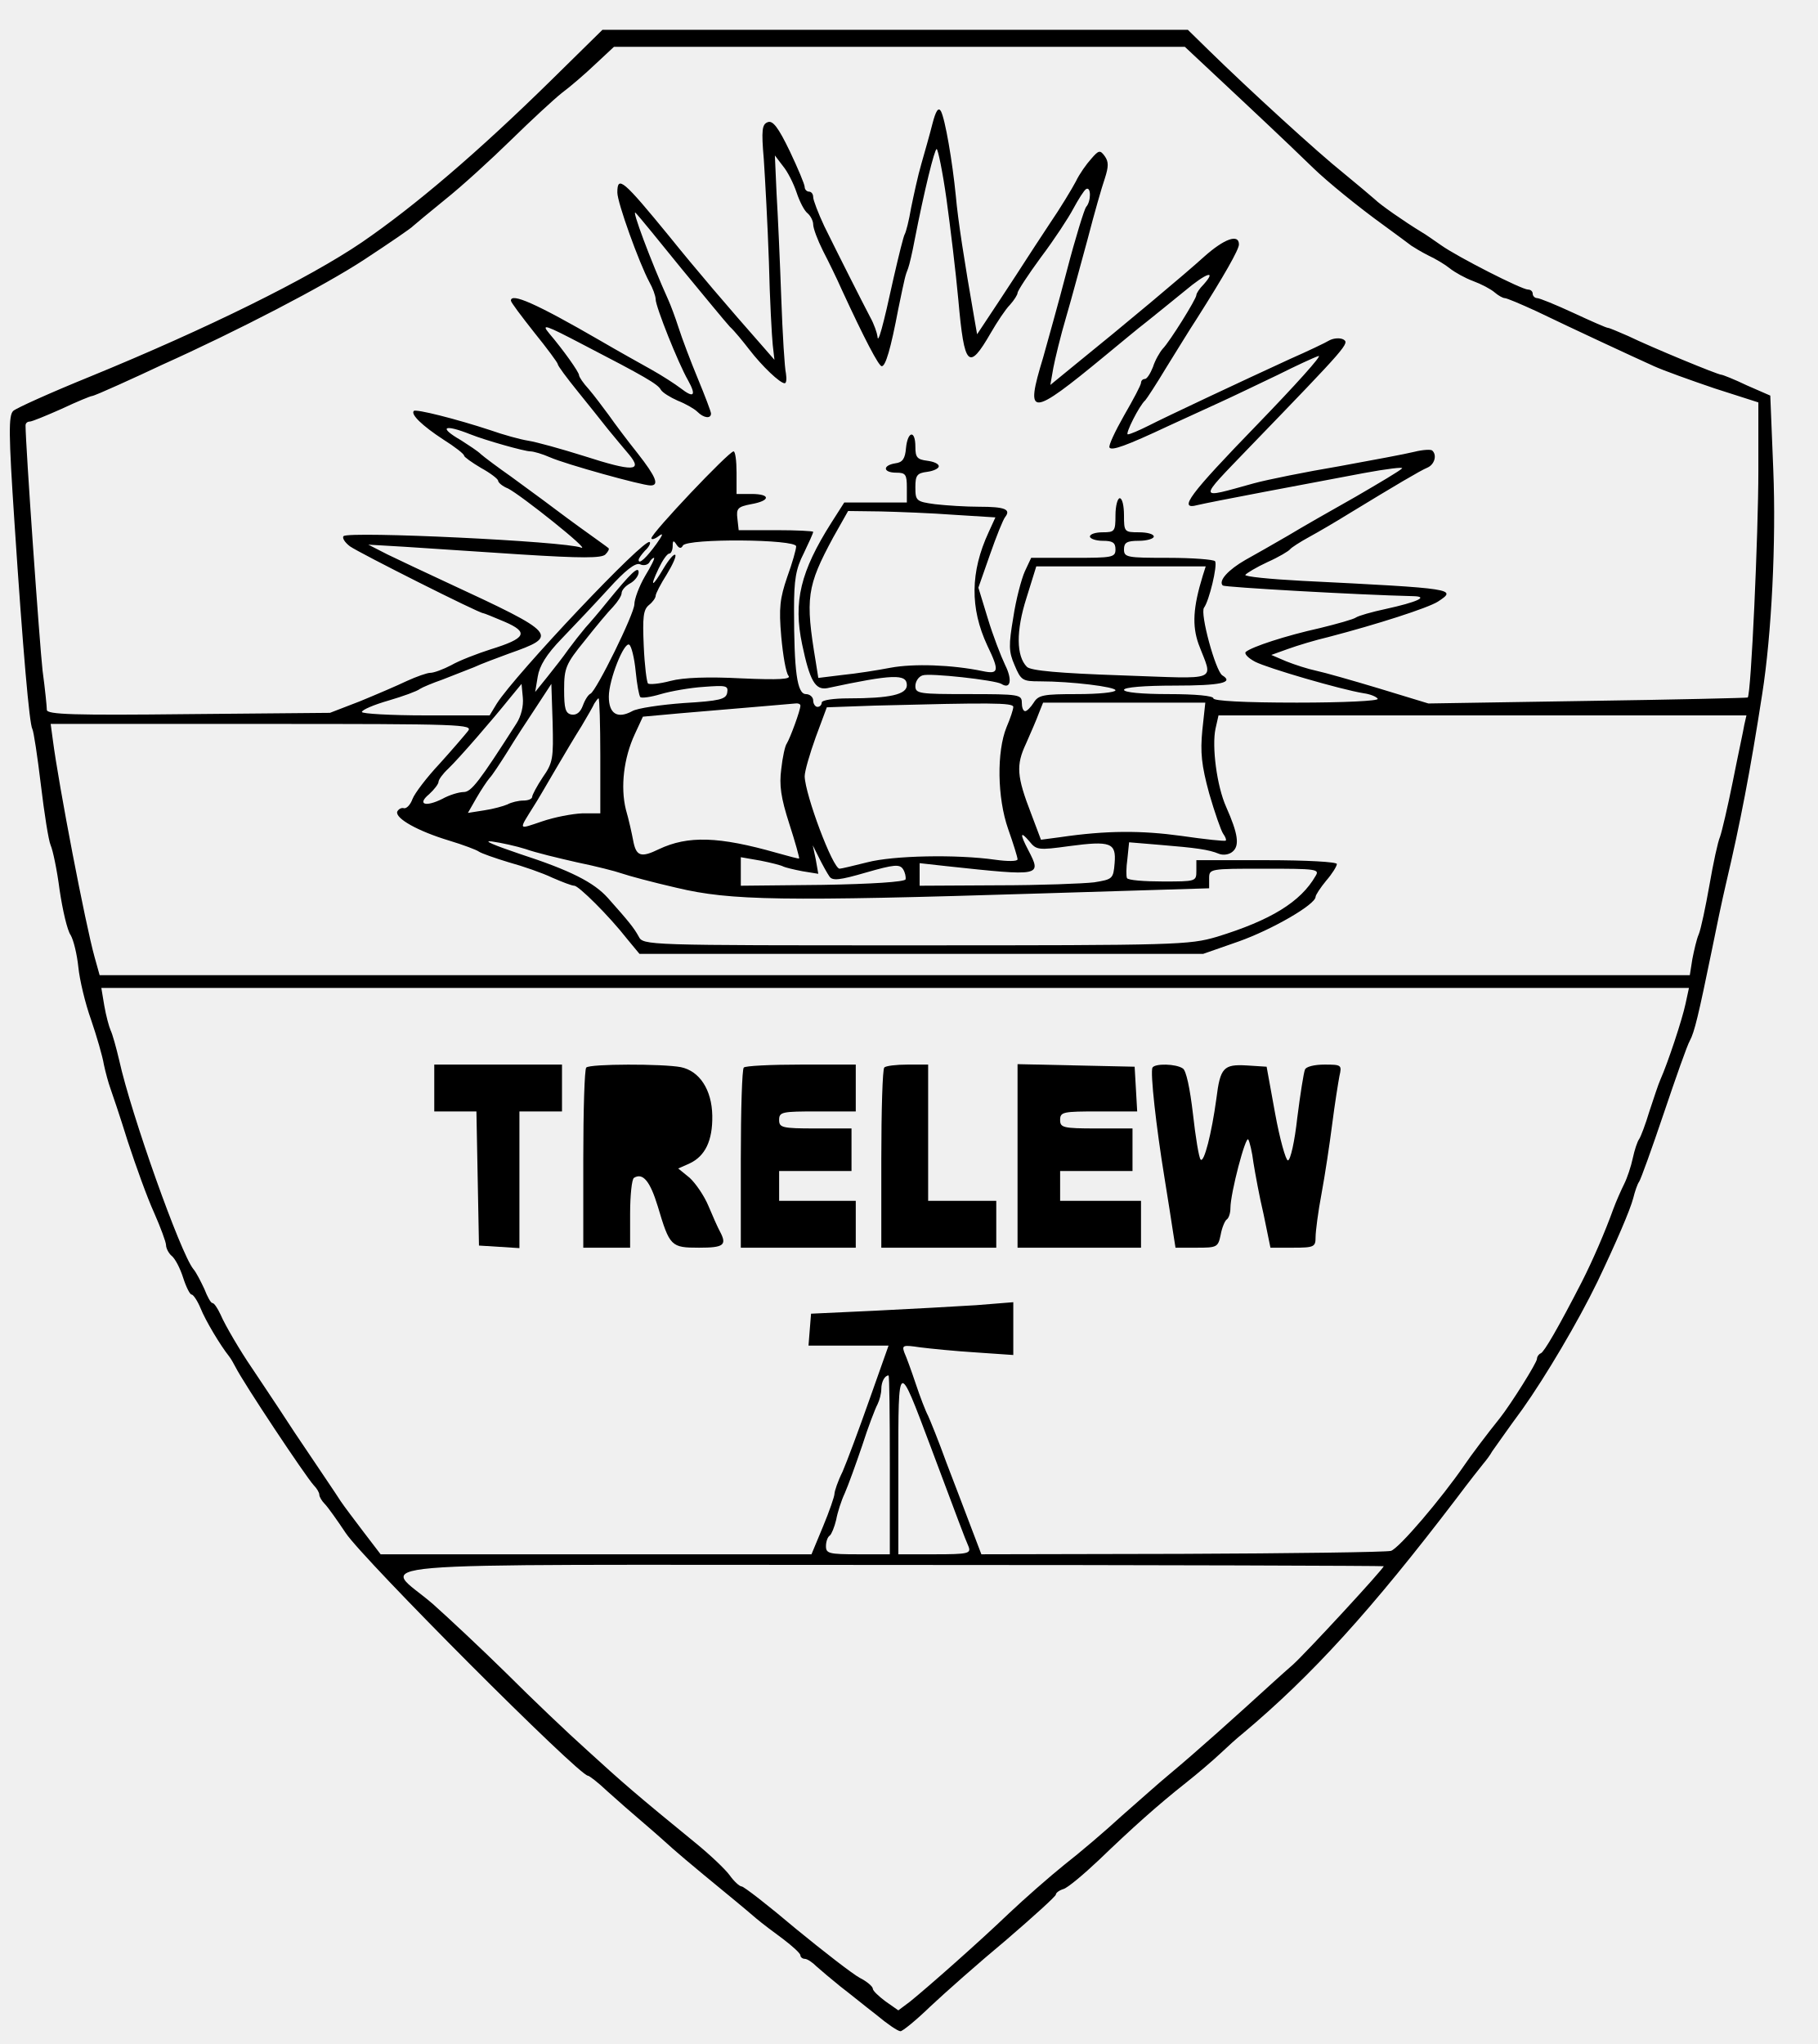
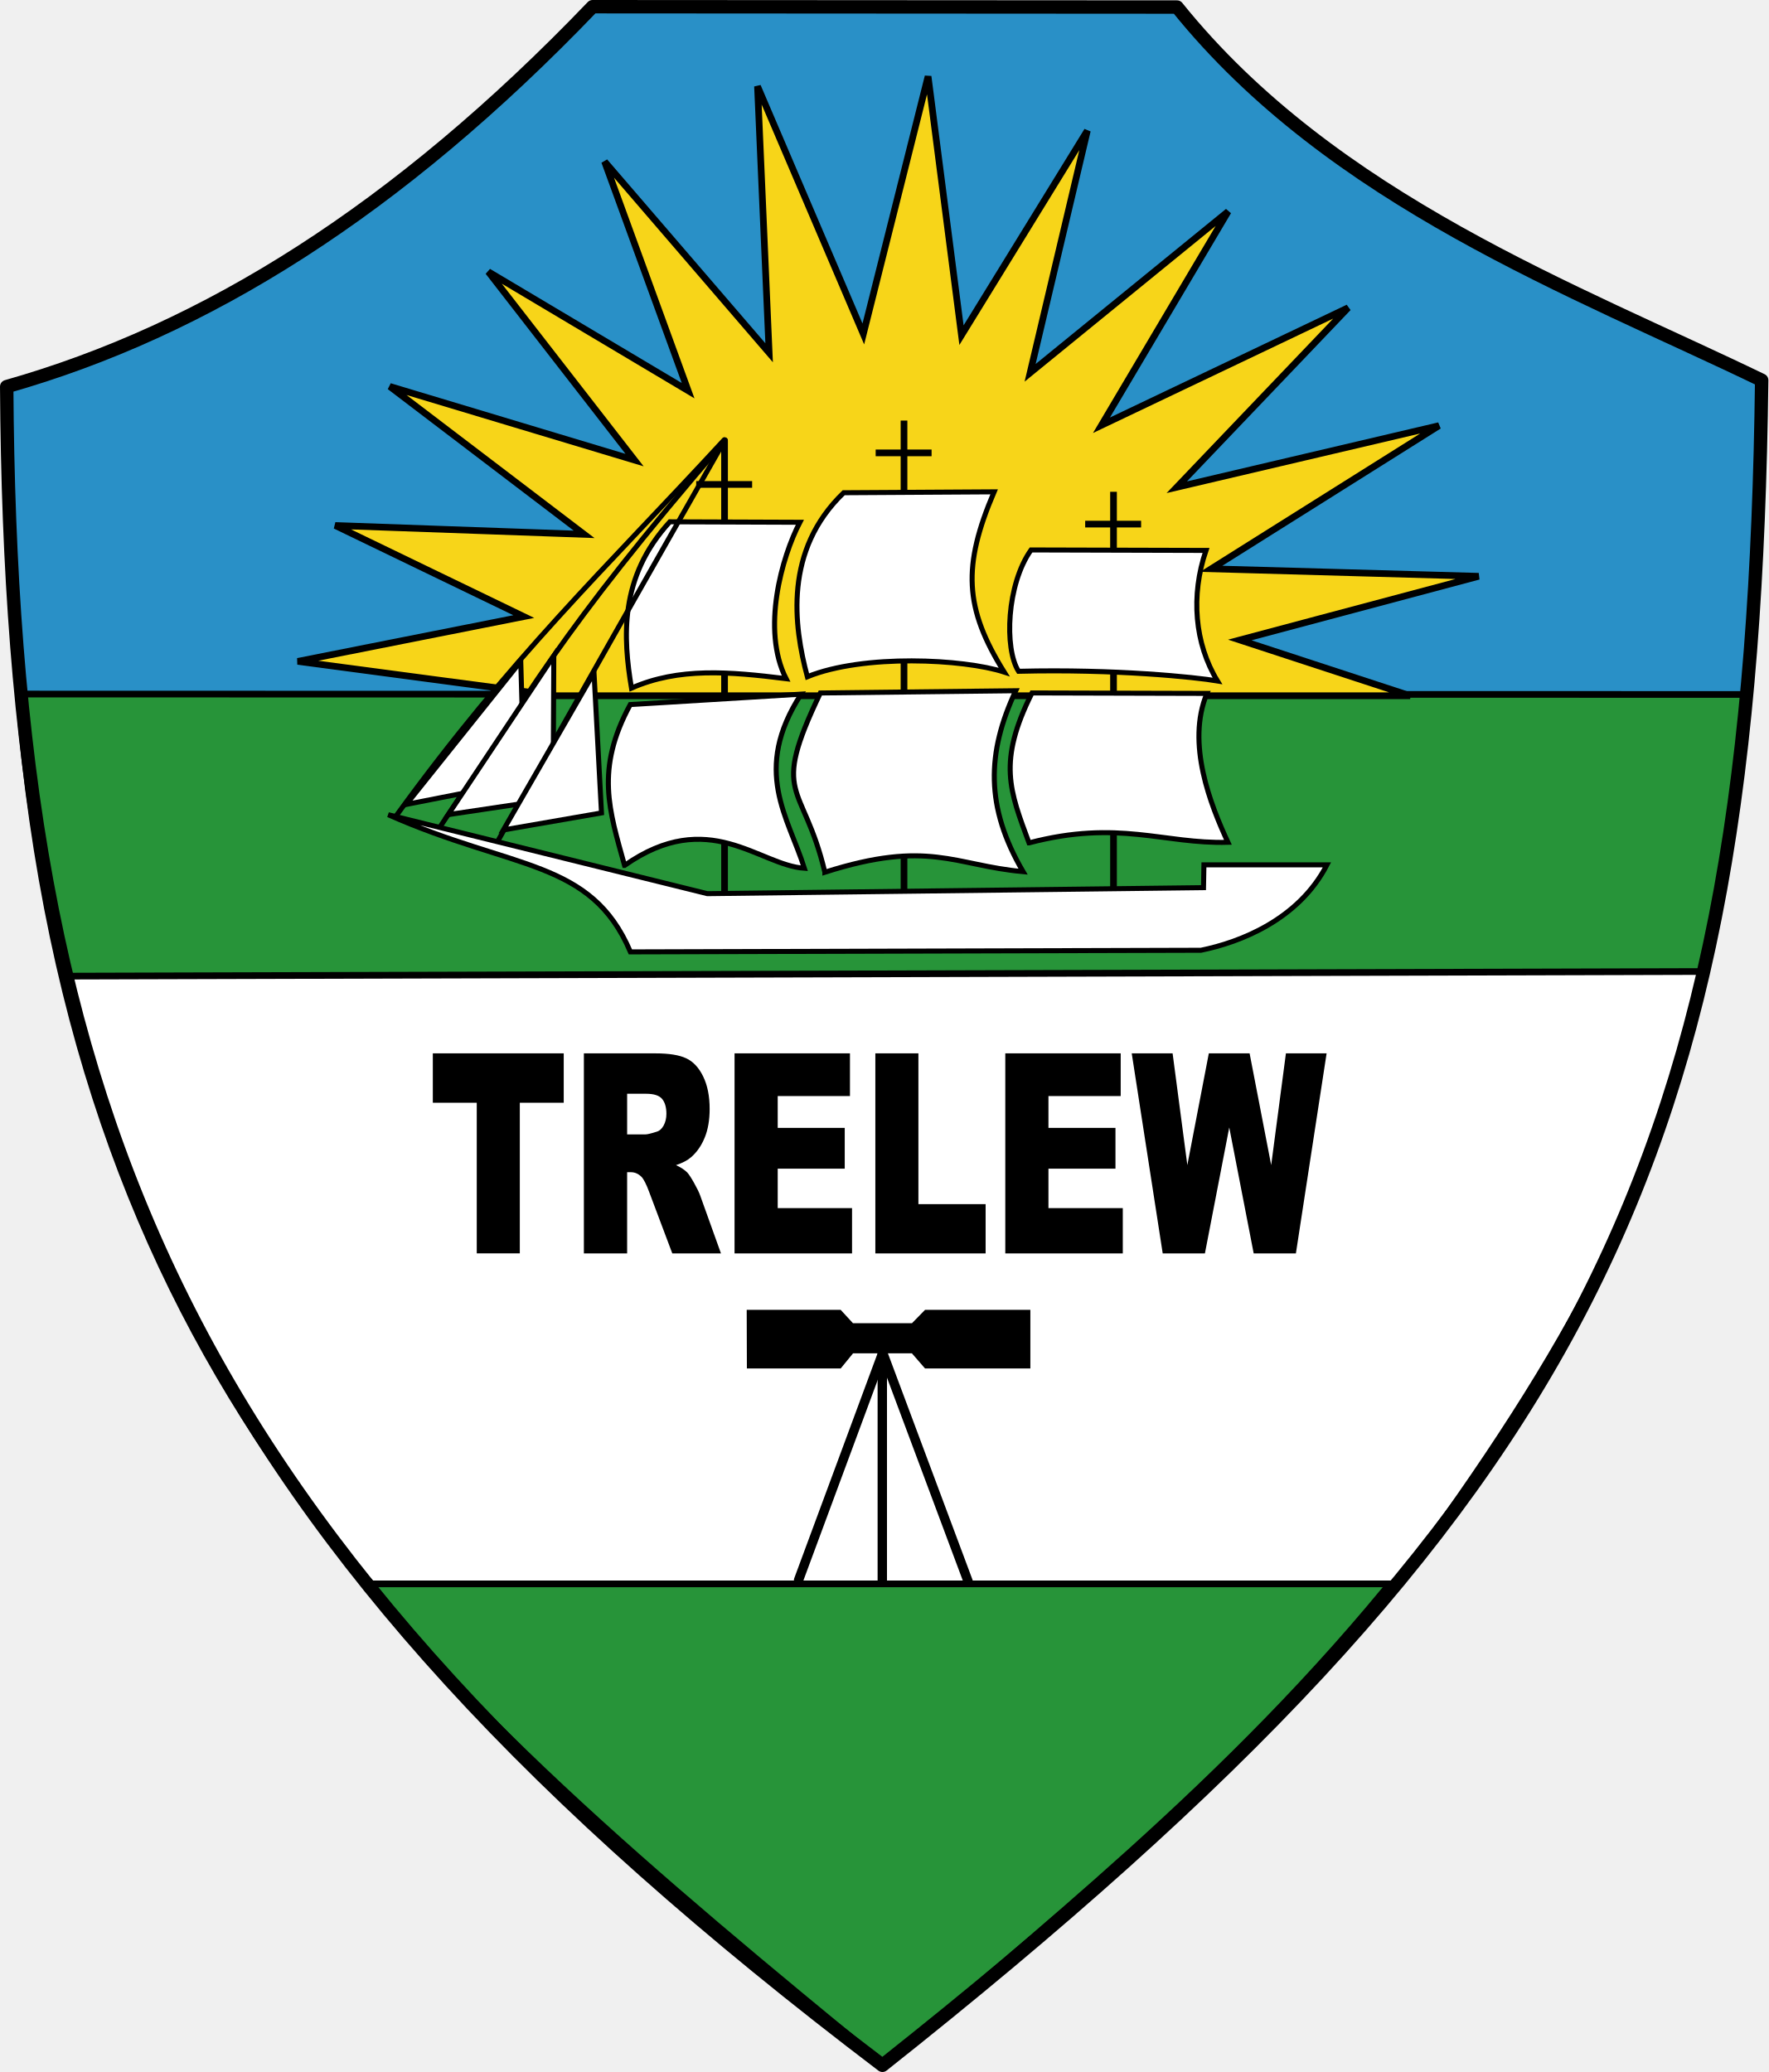
- <svg xmlns="http://www.w3.org/2000/svg" version="1.0" width="427pt" height="480pt" viewBox="0 0 427 480" preserveAspectRatio="xMidYMid meet">
-   <g transform="translate(0,480) scale(0.1,-0.1)" fill="#000000" stroke="none">
-     <path d="M1295 4612 c-173 -170 -321 -296 -445 -381 -125 -85 -364 -203 -640 -316 -91 -37 -171 -73 -179 -80 -11 -11 -11 -52 3 -262 20 -303 35 -473 42 -485 3 -5 12 -64 20 -131 8 -67 18 -131 23 -142 5 -11 15 -58 21 -105 7 -47 18 -95 26 -106 7 -12 15 -46 18 -75 3 -30 16 -85 30 -124 13 -38 27 -86 30 -105 4 -19 11 -44 15 -55 4 -11 23 -67 41 -125 19 -58 46 -133 62 -168 15 -34 28 -69 28 -76 0 -7 6 -19 13 -25 8 -6 20 -29 27 -51 7 -22 16 -40 20 -40 4 0 14 -15 21 -32 12 -30 47 -88 67 -113 4 -5 11 -17 15 -25 19 -38 164 -256 184 -278 7 -7 13 -17 13 -22 0 -5 6 -15 13 -22 7 -7 29 -38 49 -68 42 -63 548 -570 569 -570 3 0 24 -16 45 -36 22 -20 61 -54 88 -77 27 -23 57 -50 67 -59 10 -9 42 -36 71 -60 68 -56 95 -78 124 -103 13 -11 42 -33 64 -49 22 -17 40 -33 40 -38 0 -4 5 -8 10 -8 6 0 18 -8 28 -18 10 -9 35 -30 56 -47 21 -16 59 -47 85 -67 25 -21 50 -38 56 -38 5 0 37 26 70 58 33 31 113 102 178 156 64 55 117 103 117 107 0 4 8 10 18 13 10 3 47 34 83 68 78 75 137 128 204 181 28 22 64 53 80 68 17 16 41 38 55 49 162 136 301 289 500 550 30 40 60 78 65 84 6 7 15 19 20 28 6 8 37 53 71 99 54 76 131 206 176 299 44 92 77 169 84 196 4 16 10 34 14 39 4 6 30 78 58 161 28 83 55 160 61 170 11 20 21 63 51 209 10 50 25 122 34 160 33 140 57 264 85 445 22 139 33 358 26 528 l-7 173 -55 24 c-29 14 -57 25 -60 25 -8 0 -161 63 -219 91 -23 10 -44 19 -47 19 -4 0 -40 16 -81 35 -41 19 -80 35 -86 35 -5 0 -10 5 -10 10 0 6 -5 10 -11 10 -15 0 -166 77 -204 104 -16 11 -37 26 -46 31 -41 25 -97 64 -110 77 -8 7 -41 35 -74 62 -59 47 -221 195 -317 289 l-48 47 -688 0 -687 0 -120 -118z m1629 -54 c78 -73 150 -142 161 -153 32 -31 104 -90 165 -134 30 -22 60 -44 65 -48 6 -4 24 -15 40 -23 17 -8 39 -21 50 -30 11 -9 36 -23 55 -30 19 -7 42 -19 51 -27 8 -7 19 -13 23 -13 5 0 38 -14 75 -31 85 -41 225 -106 276 -129 22 -10 86 -33 142 -52 l103 -33 0 -161 c0 -145 -17 -525 -25 -532 -1 -1 -171 -5 -376 -8 l-374 -6 -115 35 c-63 19 -130 38 -149 42 -19 4 -50 14 -70 22 l-35 15 39 14 c22 8 65 21 95 28 115 30 233 68 257 83 46 30 43 31 -319 49 -76 4 -135 10 -133 14 3 4 26 18 52 30 27 12 50 26 53 30 3 4 23 17 45 29 22 12 63 36 92 54 110 67 169 102 186 109 16 7 23 29 11 40 -3 3 -22 2 -42 -3 -20 -5 -100 -20 -177 -34 -77 -13 -167 -31 -200 -40 -134 -37 -133 -43 -11 84 234 242 236 245 221 254 -8 4 -22 3 -32 -2 -10 -6 -52 -26 -93 -44 -111 -51 -290 -135 -333 -157 -22 -11 -43 -20 -48 -20 -7 0 27 68 41 80 3 3 26 38 50 78 25 40 56 91 70 112 66 104 100 164 100 176 0 26 -35 13 -82 -29 -44 -40 -186 -159 -306 -256 l-55 -45 7 40 c4 21 17 75 30 119 13 44 35 127 51 185 15 58 33 121 40 141 9 28 9 39 0 52 -11 15 -14 15 -32 -6 -11 -12 -28 -36 -36 -53 -9 -17 -36 -62 -62 -100 -25 -38 -50 -76 -55 -84 -5 -8 -33 -51 -62 -95 l-53 -80 -7 40 c-23 132 -38 228 -43 285 -8 81 -25 180 -35 199 -6 10 -12 1 -20 -30 -6 -24 -18 -66 -26 -94 -8 -27 -18 -74 -24 -103 -5 -30 -12 -57 -15 -62 -3 -5 -14 -50 -26 -102 -25 -115 -37 -158 -38 -138 -1 8 -8 29 -17 45 -21 40 -75 147 -108 214 -14 30 -26 61 -26 68 0 7 -4 13 -10 13 -5 0 -10 5 -10 11 0 6 -16 44 -35 84 -27 56 -40 73 -52 68 -13 -5 -15 -18 -9 -87 3 -45 9 -153 12 -241 2 -88 7 -176 9 -195 l4 -35 -27 31 c-82 93 -158 182 -220 259 -108 132 -122 144 -122 103 0 -24 51 -165 75 -210 8 -14 15 -33 15 -41 0 -17 53 -150 76 -190 20 -36 14 -43 -17 -19 -13 10 -44 30 -69 44 -25 14 -79 44 -120 68 -152 88 -210 113 -210 94 0 -4 25 -37 55 -75 30 -37 55 -71 55 -74 0 -4 21 -32 46 -63 25 -31 58 -72 72 -90 15 -18 37 -45 50 -60 32 -39 9 -40 -106 -3 -54 17 -112 33 -131 36 -19 3 -59 14 -90 25 -79 26 -174 50 -179 45 -8 -8 20 -35 69 -67 27 -17 49 -34 49 -38 0 -3 18 -16 40 -29 22 -12 40 -26 40 -30 0 -4 10 -13 23 -18 30 -15 197 -148 172 -139 -38 15 -545 39 -558 27 -4 -4 3 -15 15 -24 21 -15 303 -157 313 -157 2 0 24 -9 50 -20 58 -25 51 -39 -33 -65 -31 -10 -73 -26 -92 -37 -19 -10 -41 -18 -49 -18 -8 0 -33 -9 -55 -19 -23 -11 -72 -32 -111 -48 l-70 -27 -332 -3 c-269 -3 -333 -1 -333 10 0 7 -4 48 -10 92 -7 62 -40 530 -40 576 0 5 4 9 10 9 5 0 39 14 75 30 36 17 68 30 71 30 3 0 31 12 62 26 31 14 77 35 102 47 178 80 382 186 475 247 61 40 112 75 115 79 3 3 37 31 75 62 39 31 108 94 155 140 47 46 101 96 120 111 19 14 55 45 78 67 l44 41 670 0 671 0 141 -132z m-701 -225 c9 -65 22 -172 28 -238 14 -157 24 -167 76 -77 15 26 35 56 45 66 10 11 18 24 18 28 0 5 25 43 55 84 31 41 65 93 76 114 12 22 25 43 30 46 12 7 12 -29 0 -42 -4 -5 -25 -72 -45 -149 -20 -77 -46 -169 -56 -205 -43 -141 -31 -141 146 5 33 27 77 64 98 80 21 17 61 49 89 72 50 42 76 51 44 15 -10 -10 -17 -21 -17 -25 0 -9 -63 -110 -79 -126 -7 -8 -18 -27 -23 -43 -6 -15 -14 -28 -19 -28 -5 0 -9 -4 -9 -9 0 -5 -18 -39 -40 -77 -21 -37 -37 -71 -34 -75 5 -8 39 4 139 51 33 15 87 40 120 55 33 15 95 45 137 65 42 21 85 41 95 44 10 3 -55 -69 -144 -161 -159 -164 -188 -202 -140 -189 12 3 83 17 157 31 74 14 179 34 233 44 54 10 95 15 90 11 -4 -5 -53 -34 -108 -66 -55 -31 -127 -72 -160 -92 -33 -19 -78 -45 -100 -57 -40 -23 -64 -49 -53 -60 4 -4 319 -22 448 -25 37 -1 8 -14 -65 -30 -33 -7 -64 -16 -70 -20 -5 -4 -44 -15 -85 -25 -81 -18 -160 -44 -174 -56 -4 -4 5 -14 22 -23 29 -15 200 -65 255 -74 15 -2 30 -8 33 -13 3 -5 -80 -9 -190 -9 -124 0 -196 4 -196 10 0 6 -42 10 -105 10 -63 0 -105 4 -105 10 0 6 47 10 120 10 107 0 139 7 111 24 -16 10 -53 146 -43 159 12 16 32 99 26 109 -3 4 -52 8 -110 8 -97 0 -104 1 -104 20 0 16 7 20 35 20 19 0 35 5 35 10 0 6 -16 10 -35 10 -34 0 -35 1 -35 40 0 22 -4 40 -10 40 -5 0 -10 -18 -10 -40 0 -38 -2 -40 -30 -40 -16 0 -30 -4 -30 -10 0 -5 14 -10 30 -10 23 0 30 -4 30 -20 0 -19 -7 -20 -99 -20 l-99 0 -15 -32 c-8 -18 -21 -67 -27 -108 -11 -65 -11 -80 3 -112 15 -36 19 -38 59 -38 75 0 178 -13 178 -21 0 -5 -40 -9 -90 -9 -79 0 -91 -2 -102 -20 -7 -11 -16 -20 -20 -20 -5 0 -8 9 -8 20 0 19 -7 20 -125 20 -116 0 -125 1 -125 19 0 10 7 22 17 25 16 6 170 -11 185 -20 22 -14 26 10 9 44 -10 21 -29 70 -41 110 l-22 72 27 77 c15 43 31 83 36 89 14 18 -1 24 -61 24 -32 0 -78 3 -104 6 -44 6 -46 8 -46 40 0 28 4 33 28 36 15 2 27 8 27 13 0 6 -12 11 -27 13 -24 3 -28 8 -28 33 0 40 -18 37 -22 -3 -2 -25 -8 -34 -25 -36 -31 -5 -29 -22 2 -22 22 0 25 -4 25 -35 l0 -35 -73 0 -74 0 -30 -47 c-73 -115 -90 -186 -69 -286 18 -86 31 -108 59 -103 154 33 187 34 187 7 0 -22 -40 -31 -137 -31 -35 0 -63 -4 -63 -10 0 -5 -4 -10 -10 -10 -5 0 -10 7 -10 15 0 8 -8 15 -17 15 -21 0 -28 54 -28 200 0 68 4 94 23 131 12 25 22 47 22 50 0 2 -39 4 -87 4 l-88 0 -3 27 c-3 24 1 28 32 34 46 8 47 24 1 24 l-35 0 0 50 c0 28 -3 50 -7 50 -11 0 -193 -192 -193 -204 0 -4 8 -2 17 5 12 9 10 3 -5 -18 -23 -32 -42 -50 -42 -38 0 4 7 13 15 22 9 8 14 18 11 20 -11 12 -315 -310 -359 -379 l-17 -28 -150 0 c-83 0 -150 4 -150 8 0 5 28 17 63 27 34 10 67 22 73 27 6 4 30 14 53 22 23 9 56 22 74 29 17 8 55 22 82 32 119 42 116 46 -145 167 -52 24 -115 54 -140 66 l-45 23 85 -5 c47 -3 169 -11 273 -18 143 -9 190 -9 199 0 6 6 10 13 7 15 -2 2 -33 24 -69 50 -36 26 -74 55 -85 63 -11 8 -45 33 -75 55 -30 21 -62 45 -70 52 -8 8 -30 22 -47 33 -54 31 -41 39 22 14 35 -14 127 -40 141 -40 7 0 28 -6 46 -14 36 -16 216 -66 236 -66 21 0 13 20 -30 75 -24 30 -54 70 -68 90 -14 19 -35 47 -47 61 -13 14 -23 29 -23 33 0 7 -36 58 -70 98 -20 24 -9 20 79 -26 145 -75 176 -93 183 -106 4 -7 22 -18 40 -26 18 -7 39 -19 46 -26 15 -15 32 -17 32 -4 0 4 -14 41 -31 82 -17 41 -37 94 -45 119 -8 25 -19 54 -24 65 -42 93 -88 217 -77 205 8 -8 56 -67 107 -130 52 -63 103 -125 114 -137 12 -11 32 -36 46 -54 30 -39 72 -79 83 -79 4 0 5 10 3 23 -3 12 -8 92 -11 177 -3 85 -8 196 -11 245 l-4 90 19 -25 c11 -13 25 -41 32 -62 7 -21 18 -43 26 -49 7 -6 13 -18 13 -26 0 -9 10 -36 23 -62 13 -25 33 -66 44 -91 53 -115 87 -180 94 -180 9 0 21 40 39 135 16 77 16 77 23 95 3 8 10 38 15 65 23 118 47 215 52 215 3 0 14 -53 23 -117z m19 -742 l96 -6 -16 -35 c-43 -93 -44 -178 -3 -266 29 -60 27 -68 -11 -60 -72 15 -162 18 -216 8 -31 -6 -82 -14 -113 -17 l-57 -7 -6 38 c-25 150 -21 177 41 292 l35 62 76 -1 c43 -1 121 -4 174 -8z m-638 -72 c11 17 266 15 266 -2 0 -7 -9 -39 -21 -72 -17 -50 -20 -72 -14 -140 4 -44 11 -85 17 -92 7 -8 -21 -10 -111 -6 -77 4 -136 2 -166 -6 -26 -7 -50 -9 -53 -6 -3 3 -8 42 -10 88 -3 68 -1 85 12 96 9 7 16 17 16 22 0 5 12 28 26 50 14 23 23 43 20 46 -3 3 -15 -11 -27 -31 -27 -46 -34 -47 -12 -1 9 19 20 35 25 35 4 0 8 8 8 18 0 13 2 14 9 3 6 -9 11 -10 15 -2z m-89 -72 c-14 -24 -25 -54 -25 -66 0 -22 -89 -203 -103 -210 -5 -2 -13 -14 -18 -28 -6 -16 -15 -23 -27 -21 -14 3 -17 14 -17 59 0 50 4 60 48 114 26 33 56 69 67 80 11 12 20 26 20 32 0 7 9 17 20 23 11 6 20 18 20 26 0 16 -18 -1 -75 -71 -16 -20 -39 -47 -50 -59 -11 -13 -29 -36 -40 -51 -11 -16 -33 -44 -49 -64 l-29 -36 6 36 c4 25 20 52 57 90 29 30 78 82 110 117 38 42 62 61 73 57 8 -4 18 -2 22 4 3 6 8 11 11 11 3 0 -7 -20 -21 -43z m1310 1 c-23 -75 -25 -117 -10 -160 34 -91 55 -82 -181 -74 -146 5 -213 11 -222 20 -25 25 -26 84 -1 162 l23 74 199 0 199 0 -7 -22z m-1332 -224 c3 -31 8 -58 11 -61 3 -3 25 0 48 7 24 7 69 15 101 17 53 4 58 3 55 -14 -3 -15 -17 -19 -102 -24 -54 -4 -109 -12 -121 -19 -35 -19 -55 -6 -55 34 0 40 36 130 48 122 5 -3 12 -31 15 -62z m-280 -123 c-87 -136 -106 -161 -124 -161 -11 0 -34 -7 -50 -16 -40 -20 -60 -13 -31 11 12 11 22 24 22 29 0 5 10 19 23 31 26 25 103 114 144 165 l28 34 3 -32 c2 -20 -4 -44 -15 -61z m62 -126 c-14 -21 -25 -42 -25 -46 0 -5 -9 -9 -21 -9 -11 0 -28 -4 -37 -9 -9 -4 -34 -11 -55 -14 l-38 -6 20 35 c11 19 25 40 31 47 6 6 25 35 42 62 17 28 47 74 67 104 l36 55 3 -91 c2 -83 1 -94 -23 -128z m135 50 l0 -135 -42 0 c-24 -1 -66 -9 -95 -19 -57 -19 -56 -23 -18 38 6 9 27 45 48 81 21 36 49 83 63 105 13 22 27 46 30 53 4 6 8 12 10 12 2 0 4 -61 4 -135z m470 118 c0 -11 -24 -76 -32 -89 -4 -5 -10 -32 -13 -60 -5 -38 -1 -67 19 -129 14 -43 24 -80 23 -81 -1 -1 -24 5 -52 13 -137 39 -209 41 -277 9 -43 -21 -54 -17 -61 21 -3 16 -10 48 -17 72 -13 53 -5 121 21 177 l19 41 88 8 c191 16 258 22 270 23 6 1 12 -1 12 -5z m500 -3 c0 -6 -7 -27 -16 -48 -23 -57 -22 -165 4 -239 12 -34 22 -66 22 -71 0 -5 -24 -5 -52 -1 -91 13 -240 10 -301 -6 -32 -8 -61 -15 -65 -15 -16 0 -81 174 -82 217 0 12 12 53 26 92 l26 70 112 4 c270 7 326 7 326 -3z m444 -55 c-5 -52 -2 -82 16 -148 13 -45 28 -88 33 -95 5 -7 8 -14 6 -16 -2 -2 -49 3 -104 11 -94 13 -176 13 -285 -3 l-45 -6 -23 61 c-34 88 -36 114 -12 165 11 25 25 57 30 71 l10 25 190 0 191 0 -7 -65z m1273 13 c-2 -13 -15 -72 -27 -133 -12 -60 -26 -119 -30 -130 -5 -11 -16 -62 -25 -114 -9 -51 -20 -103 -25 -115 -5 -11 -11 -38 -15 -58 l-6 -38 -1867 0 -1868 0 -12 43 c-21 75 -84 402 -98 510 l-5 37 497 0 c471 0 496 -1 483 -17 -8 -10 -38 -45 -67 -77 -30 -32 -58 -69 -63 -82 -5 -14 -14 -23 -20 -22 -6 2 -13 -2 -16 -8 -5 -16 49 -46 122 -68 33 -10 65 -22 70 -26 6 -4 37 -15 70 -25 33 -9 79 -25 102 -36 23 -10 46 -19 52 -19 10 0 81 -70 124 -125 l29 -35 662 0 662 0 83 29 c79 28 181 87 181 105 0 4 11 21 25 38 14 16 25 34 25 39 0 5 -71 9 -165 9 l-165 0 0 -25 c0 -25 -1 -25 -79 -25 -44 0 -82 3 -84 8 -2 4 -2 24 1 45 l4 39 72 -6 c85 -7 115 -11 139 -21 10 -4 24 -2 32 5 17 14 13 42 -15 105 -22 49 -34 142 -25 184 l7 31 620 0 620 0 -5 -22z m-1586 -285 c98 13 111 8 107 -40 -3 -37 -5 -38 -48 -45 -25 -3 -127 -7 -227 -7 l-183 -1 0 26 0 27 63 -7 c224 -24 224 -24 192 38 -20 38 -19 46 3 20 16 -20 21 -21 93 -11z m-1276 -7 c22 -8 76 -21 120 -31 44 -9 91 -21 105 -26 14 -5 73 -21 130 -34 126 -30 247 -32 858 -13 l392 12 0 23 c0 23 1 23 130 23 122 0 130 -1 120 -17 -35 -61 -105 -104 -232 -143 -65 -19 -93 -20 -707 -20 -639 0 -640 0 -651 21 -11 20 -23 35 -72 90 -33 37 -88 65 -208 104 -59 20 -88 32 -65 29 22 -3 58 -11 80 -18z m713 -64 c7 -11 24 -9 86 9 66 19 79 20 87 8 5 -8 7 -18 6 -24 -2 -6 -79 -11 -195 -13 l-192 -2 0 33 0 34 46 -8 c25 -5 49 -11 54 -14 4 -2 24 -7 45 -11 l37 -6 -6 34 -7 33 15 -30 c8 -16 19 -36 24 -43z m2011 -299 c-8 -38 -42 -140 -59 -178 -5 -11 -16 -45 -26 -75 -9 -30 -20 -59 -24 -65 -4 -5 -11 -26 -15 -45 -4 -19 -13 -46 -20 -60 -7 -14 -19 -41 -26 -60 -18 -50 -47 -118 -74 -171 -54 -105 -88 -164 -96 -167 -5 -2 -9 -8 -9 -13 0 -9 -61 -106 -87 -139 -29 -36 -69 -89 -83 -110 -55 -80 -154 -196 -173 -202 -12 -3 -234 -6 -492 -7 l-470 -1 -24 63 c-13 34 -39 103 -58 152 -18 50 -38 99 -43 110 -6 11 -19 45 -29 75 -10 30 -22 63 -27 74 -6 17 -3 18 37 12 24 -3 83 -9 132 -12 l87 -6 0 62 0 62 -87 -7 c-49 -3 -155 -9 -238 -13 l-150 -7 -3 -37 -3 -38 94 0 94 0 -45 -127 c-25 -71 -53 -146 -63 -169 -11 -22 -19 -46 -19 -52 0 -6 -12 -41 -27 -77 l-27 -65 -506 0 -506 0 -39 51 c-22 29 -47 62 -55 74 -8 13 -57 85 -108 161 -50 77 -97 146 -102 154 -24 35 -61 97 -72 123 -7 15 -15 27 -19 27 -4 0 -12 15 -19 33 -8 17 -19 39 -26 47 -30 37 -146 363 -174 490 -7 30 -16 62 -20 70 -4 9 -11 35 -15 58 l-7 42 1865 0 1864 0 -8 -37z m-1869 -1083 l0 -210 -75 0 c-68 0 -75 2 -75 19 0 11 4 22 9 25 4 3 11 20 15 37 3 17 12 45 20 62 8 18 26 68 41 112 14 44 31 88 36 97 5 10 9 26 9 36 0 17 8 32 17 32 2 0 3 -94 3 -210z m95 45 c65 -173 81 -217 90 -237 6 -16 -1 -18 -79 -18 l-86 0 0 212 c0 246 -1 245 75 43z m1065 -283 c0 -6 -183 -204 -213 -231 -10 -9 -31 -27 -46 -41 -91 -83 -180 -163 -246 -218 -22 -18 -71 -62 -110 -96 -38 -35 -99 -87 -135 -115 -36 -29 -94 -80 -130 -114 -72 -69 -190 -173 -232 -207 l-28 -21 -30 21 c-16 12 -30 25 -30 30 0 5 -14 17 -30 25 -17 9 -84 61 -150 115 -65 55 -123 100 -128 100 -5 0 -18 12 -28 26 -10 14 -46 48 -79 75 -141 115 -174 144 -254 217 -47 42 -133 124 -191 182 -59 58 -137 131 -173 163 -118 103 -243 92 1074 92 637 0 1159 -2 1159 -3z" />
-     <path d="M1020 2245 l0 -55 50 0 49 0 3 -157 3 -158 48 -3 47 -3 0 160 0 161 50 0 50 0 0 55 0 55 -150 0 -150 0 0 -55z" />
-     <path d="M1377 2293 c-4 -3 -7 -100 -7 -215 l0 -208 55 0 55 0 0 79 c0 44 4 82 9 85 21 13 38 -8 56 -67 28 -94 31 -97 97 -97 58 0 66 6 49 38 -5 9 -17 36 -27 60 -10 24 -30 53 -44 66 l-27 22 27 12 c36 17 54 53 53 112 -1 61 -30 105 -74 114 -42 8 -214 8 -222 -1z" />
-     <path d="M1747 2293 c-4 -3 -7 -100 -7 -215 l0 -208 135 0 135 0 0 55 0 55 -90 0 -90 0 0 35 0 35 85 0 85 0 0 50 0 50 -85 0 c-78 0 -85 2 -85 20 0 19 7 20 90 20 l90 0 0 55 0 55 -128 0 c-71 0 -132 -3 -135 -7z" />
-     <path d="M2077 2293 c-4 -3 -7 -100 -7 -215 l0 -208 135 0 135 0 0 55 0 55 -80 0 -80 0 0 160 0 160 -48 0 c-27 0 -52 -3 -55 -7z" />
-     <path d="M2390 2085 l0 -215 145 0 145 0 0 55 0 55 -95 0 -95 0 0 35 0 35 85 0 85 0 0 50 0 50 -85 0 c-78 0 -85 2 -85 20 0 19 7 20 91 20 l90 0 -3 53 -3 52 -137 3 -138 3 0 -216z" />
-     <path d="M2707 2293 c-6 -10 9 -142 28 -258 8 -49 17 -107 20 -127 l6 -38 50 0 c47 0 50 1 56 30 3 17 10 33 14 36 5 3 9 15 9 27 0 35 36 172 42 161 3 -5 9 -29 12 -54 4 -25 14 -80 24 -122 l16 -78 53 0 c50 0 53 2 53 25 0 13 6 60 14 102 8 43 19 116 25 163 6 47 14 97 17 113 6 26 5 27 -35 27 -24 0 -44 -5 -46 -12 -3 -7 -11 -58 -18 -113 -6 -55 -16 -100 -22 -100 -5 0 -19 50 -30 110 l-20 110 -47 3 c-54 3 -62 -5 -71 -78 -11 -81 -29 -152 -37 -143 -4 4 -12 53 -18 107 -7 60 -16 103 -24 107 -16 11 -65 12 -71 2z" />
+ <svg xmlns="http://www.w3.org/2000/svg" width="280.24" height="328.421" id="svg2" version="1.1">
+   <defs id="defs4" />
+   <g id="layer1" transform="translate(-9.613569,-15.02809)">
+     <g id="g4186" transform="matrix(0.5305592,0,0,0.5305592,347.1221,-121.4236)">
+       <path id="rect4006-5-3-1" d="m -458.424,260.431 174.575,0.107 c 46.5,57.833 119.123,84.652 174.623,111.485 -2.788,230.501 -50.106,335.017 -262.62,503.416 -209.54,-159.058 -260.238,-283.915 -261.577,-501.509 59.333,-16.833 116.667,-52.667 175,-113.5 z" style="color:#000000;fill:#2990c7;fill-opacity:1;stroke:none;stroke-width:4;marker:none;visibility:visible;display:inline;overflow:visible;enable-background:accumulate" />
+       <path id="rect4006-5-34" d="M -114.733,464.654 C -130.18,690.945 -287.659,798.849 -371.763,874.174 -511.29,759.877 -613.347,671.891 -630.627,464.528 z" style="color:#000000;fill:#279439;fill-opacity:1;stroke:#000000;stroke-width:2;stroke-miterlimit:4;stroke-opacity:1;stroke-dasharray:none;marker:none;visibility:visible;display:inline;overflow:visible;enable-background:accumulate" />
+       <path id="rect4006-5-2" d="m -126.833,547.422 c -13.727,61.405 -38.536,110.847 -92.036,182.94 l -306.314,0 C -557.871,695.443 -607.477,604.409 -616.62,548.807 z" style="color:#000000;fill:#ffffff;stroke:#000000;stroke-width:2;stroke-linecap:butt;stroke-linejoin:miter;stroke-miterlimit:4;stroke-opacity:1;stroke-dasharray:none;stroke-dashoffset:0;marker:none;visibility:visible;display:inline;overflow:visible;enable-background:accumulate" />
+       <g transform="matrix(1.4538,0,0,2.087026,240.4718,-631.3134)" style="font-size:40px;font-style:normal;font-variant:normal;font-weight:900;font-stretch:normal;text-align:start;line-height:125%;letter-spacing:0px;word-spacing:0px;writing-mode:lr-tb;text-anchor:start;fill:#000000;fill-opacity:1;stroke:none;font-family:Arial Black;-inkscape-font-specification:'Arial Black, Heavy'" id="flowRoot4063">
+         <path d="m -514.051,576.51 26.895,0 0,7.07 -9.023,0 0,21.562 -8.848,0 0,-21.562 -9.023,0 z" id="path4226" style="" />
+         <path d="m -483.016,605.143 0,-28.633 14.746,0 c 2.734,2e-5 4.824,0.234 6.27,0.703 1.445,0.469 2.611,1.338 3.496,2.607 0.885,1.27 1.328,2.816 1.328,4.639 -3e-5,1.589 -0.339,2.959 -1.016,4.111 -0.677,1.152 -1.608,2.087 -2.793,2.803 -0.755,0.456 -1.79,0.833 -3.105,1.133 1.055,0.352 1.823,0.703 2.305,1.055 0.326,0.234 0.797,0.736 1.416,1.504 0.618,0.768 1.032,1.361 1.24,1.777 l 4.277,8.301 -10,0 -4.727,-8.75 c -0.599,-1.133 -1.133,-1.868 -1.602,-2.207 -0.638,-0.443 -1.361,-0.664 -2.168,-0.664 l -0.781,0 0,11.621 z m 8.887,-17.031 3.73,0 c 0.404,2e-5 1.185,-0.13 2.344,-0.391 0.586,-0.117 1.064,-0.417 1.436,-0.898 0.371,-0.482 0.557,-1.035 0.557,-1.66 -2e-5,-0.924 -0.293,-1.634 -0.879,-2.129 -0.586,-0.495 -1.686,-0.742 -3.301,-0.742 l -3.887,0 z" id="path4228" style="" />
+         <path d="m -452.059,576.51 23.711,0 0,6.113 -14.844,0 0,4.551 13.77,0 0,5.84 -13.77,0 0,5.645 15.273,0 0,6.484 -24.141,0 z" id="path4230" style="" />
+         <path d="m -423.133,576.51 8.848,0 0,21.582 13.809,0 0,7.051 -22.656,0 z" id="path4232" style="" />
+         <path d="m -396.434,576.51 23.711,0 0,6.113 -14.844,0 0,4.551 13.77,0 0,5.84 -13.77,0 0,5.645 15.273,0 0,6.484 -24.141,0 z" id="path4234" style="" />
+         <path d="m -370.457,576.51 8.398,0 3.027,15.996 4.414,-15.996 8.379,0 4.434,15.996 3.027,-15.996 8.359,0 -6.309,28.633 -8.672,0 -5.02,-18.027 -5,18.027 -8.672,0 z" id="path4236" style="" />
+       </g>
+       <path id="rect4071" d="m -406.404,362.579 -3.469,-79.61 31.604,73.984 19.34,-76.953 9.98,77.318 37.593,-61.102 -17.094,72.349 59.142,-48.196 -37.833,63.865 73.687,-35.109 -51.189,53.622 78.31,-18.394 -68.022,42.763 79.878,2.234 -71.341,19.029 50.878,16.66 -255.136,0 -77.13,-10.264 67.512,-13.392 -56.306,-27.207 74.336,2.646 -58.047,-44.183 73.109,22 -43.684,-56.268 59.686,35.532 -24.951,-68.443 z" style="color:#000000;fill:#f7d519;fill-opacity:1;stroke:#000000;stroke-width:2;stroke-linecap:butt;stroke-linejoin:miter;stroke-miterlimit:4;stroke-opacity:1;stroke-dasharray:none;stroke-dashoffset:0;marker:none;visibility:visible;display:inline;overflow:visible;enable-background:accumulate" />
+       <g transform="translate(-0.6024904,-1.368038)" id="g3798">
+         <path style="color:#000000;fill:#000000;stroke:#000000;stroke-width:1px;stroke-linecap:butt;stroke-linejoin:miter;stroke-miterlimit:4;stroke-opacity:1;stroke-dasharray:none;stroke-dashoffset:0;marker:none;visibility:visible;display:inline;overflow:visible;enable-background:accumulate" d="m -411.947,666.873 -0.051,-16.511 27.342,0 3.681,4 18.048,0 3.914,-4 30.739,0 0,16.511 -30.739,0 -3.914,-4.511 -18.048,0 -3.681,4.511 z" id="path3925" />
+         <path style="color:#000000;fill:none;stroke:#000000;stroke-width:2.8;stroke-linecap:round;stroke-linejoin:round;stroke-miterlimit:4;stroke-opacity:1;stroke-dasharray:none;stroke-dashoffset:0;marker:none;visibility:visible;display:inline;overflow:visible;enable-background:accumulate" d="m -372,662.212 0,68.964" id="path3933" />
+         <path style="color:#000000;fill:none;stroke:#000000;stroke-width:2.8;stroke-linecap:round;stroke-linejoin:round;stroke-miterlimit:4;stroke-opacity:1;stroke-dasharray:none;stroke-dashoffset:0;marker:none;visibility:visible;display:inline;overflow:visible;enable-background:accumulate" d="m -371.856,662.761 25.48,68.204" id="path3933-1" />
+         <path style="color:#000000;fill:none;stroke:#000000;stroke-width:2.8;stroke-linecap:round;stroke-linejoin:round;stroke-miterlimit:4;stroke-opacity:1;stroke-dasharray:none;stroke-dashoffset:0;marker:none;visibility:visible;display:inline;overflow:visible;enable-background:accumulate" d="m -371.856,662.7 -25.143,67.866" id="path3933-1-7" />
+       </g>
+       <g transform="translate(1.190009,1.198663)" id="g4108">
+         <path style="color:#000000;fill:none;stroke:#000000;stroke-width:1.5;stroke-linecap:round;stroke-linejoin:round;stroke-miterlimit:4;stroke-opacity:1;stroke-dasharray:none;stroke-dashoffset:0;marker:none;visibility:visible;display:inline;overflow:visible;enable-background:accumulate" d="m -420.659,387.514 c -51.186,59.347 -58.043,75.101 -85.283,115.57" id="path3804" />
+         <path style="color:#000000;fill:none;stroke:#000000;stroke-width:1.5;stroke-linecap:round;stroke-linejoin:round;stroke-miterlimit:4;stroke-opacity:1;stroke-dasharray:none;stroke-dashoffset:0;marker:none;visibility:visible;display:inline;overflow:visible;enable-background:accumulate" d="m -420.991,387.362 c -36.299,39.308 -63.428,64.753 -97.914,112.22" id="path3804-9" />
+         <g id="g3873" style="stroke:#000000;stroke-opacity:1">
+           <path id="path3804-4" d="m -367.307,382.629 0,145.716" style="color:#000000;fill:none;stroke:#000000;stroke-width:2;stroke-linecap:square;stroke-linejoin:miter;stroke-miterlimit:4;stroke-opacity:1;stroke-dasharray:none;stroke-dashoffset:0;marker:none;visibility:visible;display:inline;overflow:visible;enable-background:accumulate" />
+           <path id="path3804-4-8" d="m -374.772,391.283 14.704,0" style="fill:none;stroke:#000000;stroke-width:2;stroke-linecap:square;stroke-linejoin:miter;stroke-miterlimit:4;stroke-opacity:1;stroke-dasharray:none" />
+         </g>
+         <g transform="translate(62.57905,21.27886)" id="g3873-2" style="stroke:#000000;stroke-opacity:1">
+           <path id="path3804-4-4" d="m -367.307,382.629 0,123.463" style="color:#000000;fill:none;stroke:#000000;stroke-width:2;stroke-linecap:square;stroke-linejoin:miter;stroke-miterlimit:4;stroke-opacity:1;stroke-dasharray:none;stroke-dashoffset:0;marker:none;visibility:visible;display:inline;overflow:visible;enable-background:accumulate" />
+           <path id="path3804-4-8-5" d="m -374.772,391.283 14.704,0" style="fill:none;stroke:#000000;stroke-width:2;stroke-linecap:square;stroke-linejoin:miter;stroke-miterlimit:4;stroke-opacity:1;stroke-dasharray:none" />
+         </g>
+         <g transform="translate(-53.60407,9.427324)" id="g3873-23" style="stroke:#000000;stroke-opacity:1">
+           <path id="path3804-4-2" d="m -367.307,379.29 0,141.328" style="color:#000000;fill:none;stroke:#000000;stroke-width:2;stroke-linecap:square;stroke-linejoin:miter;stroke-miterlimit:4;stroke-opacity:1;stroke-dasharray:none;stroke-dashoffset:0;marker:none;visibility:visible;display:inline;overflow:visible;enable-background:accumulate" />
+           <path id="path3804-4-8-2" d="m -374.772,391.283 14.704,0" style="fill:none;stroke:#000000;stroke-width:2;stroke-linecap:square;stroke-linejoin:miter;stroke-miterlimit:4;stroke-opacity:1;stroke-dasharray:none" />
+         </g>
+         <path style="color:#000000;fill:#ffffff;fill-opacity:1;fill-rule:nonzero;stroke:#000000;stroke-width:1.5;stroke-linecap:butt;stroke-linejoin:miter;stroke-miterlimit:4;stroke-opacity:1;stroke-dasharray:none;stroke-dashoffset:0;marker:none;visibility:visible;display:inline;overflow:visible;enable-background:accumulate" d="m -450.775,514.531 c 25.161,-17.625 40.148,-0.045 53.709,0.848 -4.78,-15.259 -15.752,-29.176 -0.975,-52.018 l -51.034,3.116 c -10.538,19.41 -6.221,31.697 -1.701,48.054 z" id="path3007-7-4-9" />
+         <path style="color:#000000;fill:#ffffff;fill-opacity:1;fill-rule:nonzero;stroke:#000000;stroke-width:1.5;stroke-linecap:butt;stroke-linejoin:miter;stroke-miterlimit:4;stroke-opacity:1;stroke-dasharray:none;stroke-dashoffset:0;marker:none;visibility:visible;display:inline;overflow:visible;enable-background:accumulate" d="m -448.71,461.556 c 14.172,-6.229 29.159,-4.929 46.18,-2.815 -7.425,-14.648 -1.303,-36.299 4.112,-46.727 l -38.824,-0.14 c -15.219,16.561 -13.954,34.749 -11.468,49.682 z" id="path3007" />
+         <path style="fill:none;stroke:#000000;stroke-width:1.5;stroke-linecap:round;stroke-linejoin:round;stroke-miterlimit:4;stroke-opacity:1;stroke-dasharray:none" d="m -420.784,387.402 c -25.496,44.754 -42.093,74.052 -68.057,120.21" id="path3804-0" />
+         <path style="color:#000000;fill:#ffffff;fill-opacity:1;fill-rule:nonzero;stroke:#000000;stroke-width:1.5;stroke-linecap:butt;stroke-linejoin:miter;stroke-miterlimit:4;stroke-opacity:1;stroke-dasharray:none;stroke-dashoffset:0;marker:none;visibility:visible;display:inline;overflow:visible;enable-background:accumulate" d="m -515.969,496.304 35.205,-6.919 -1.018,-35.816 z" id="path3852-8-2" />
+         <path style="color:#000000;fill:#ffffff;fill-opacity:1;fill-rule:nonzero;stroke:#000000;stroke-width:1.5;stroke-linecap:butt;stroke-linejoin:miter;stroke-miterlimit:4;stroke-opacity:1;stroke-dasharray:none;stroke-dashoffset:0;marker:none;visibility:visible;display:inline;overflow:visible;enable-background:accumulate" d="m -503.454,499.356 31.339,-4.68 0.203,-42.735 z" id="path3852-8" />
+         <path style="color:#000000;fill:#ffffff;fill-opacity:1;fill-rule:nonzero;stroke:#000000;stroke-width:1.5;stroke-linecap:butt;stroke-linejoin:miter;stroke-miterlimit:4;stroke-opacity:1;stroke-dasharray:none;stroke-dashoffset:0;marker:none;visibility:visible;display:inline;overflow:visible;enable-background:accumulate" d="m -486.971,503.935 29.304,-5.087 -2.238,-41.921 z" id="path3852" />
+         <path style="color:#000000;fill:#ffffff;fill-opacity:1;fill-rule:nonzero;stroke:#000000;stroke-width:1.5;stroke-linecap:butt;stroke-linejoin:miter;stroke-miterlimit:4;stroke-opacity:1;stroke-dasharray:none;stroke-dashoffset:0;marker:none;visibility:visible;display:inline;overflow:visible;enable-background:accumulate" d="m -396.18,458.162 c 16.818,-6.84 46.659,-5.336 58.797,-1.391 -11.902,-19.125 -12.496,-31.618 -3.01,-53.849 l -44.929,0.267 c -17.864,17.171 -14.972,39.633 -10.858,54.973 z" id="path3007-1" />
+         <path style="color:#000000;fill:#ffffff;fill-opacity:1;fill-rule:nonzero;stroke:#000000;stroke-width:1.5;stroke-linecap:butt;stroke-linejoin:miter;stroke-miterlimit:4;stroke-opacity:1;stroke-dasharray:none;stroke-dashoffset:0;marker:none;visibility:visible;display:inline;overflow:visible;enable-background:accumulate" d="m -390.946,516.566 c 31.063,-9.892 38.52,-2.08 59.204,-0.17 -11.292,-19.329 -10.868,-35.485 -2.196,-54.053 l -58.36,0.674 c -15.219,31.823 -5.204,25.999 1.352,53.548 z" id="path3007-7-4-0" />
+         <path style="color:#000000;fill:#ffffff;fill-opacity:1;fill-rule:nonzero;stroke:#000000;stroke-width:1.5;stroke-linecap:butt;stroke-linejoin:miter;stroke-miterlimit:4;stroke-opacity:1;stroke-dasharray:none;stroke-dashoffset:0;marker:none;visibility:visible;display:inline;overflow:visible;enable-background:accumulate" d="m -329.964,507.799 c 26.789,-7.043 40.148,0.362 59.407,-0.17 -5.187,-11.189 -12.496,-29.583 -6.266,-44.488 l -52.255,-0.14 c -10.335,20.631 -6.628,29.255 -0.887,44.798 z" id="path3007-7-4" />
+         <path style="color:#000000;fill:#ffffff;fill-opacity:1;fill-rule:nonzero;stroke:#000000;stroke-width:1.5;stroke-linecap:butt;stroke-linejoin:miter;stroke-miterlimit:4;stroke-opacity:1;stroke-dasharray:none;stroke-dashoffset:0;marker:none;visibility:visible;display:inline;overflow:visible;enable-background:accumulate" d="m -333.096,456.534 c 29.028,-0.735 52.968,1.786 59.407,2.883 -6.815,-11.189 -8.019,-25.513 -3.417,-38.994 l -52.255,-0.14 c -7.282,10.252 -8.053,29.458 -3.736,36.251 z" id="path3007-7" />
+         <path style="color:#000000;fill:#ffffff;stroke:#000000;stroke-width:1.5;stroke-linecap:butt;stroke-linejoin:miter;stroke-miterlimit:4;stroke-opacity:1;stroke-dasharray:none;stroke-dashoffset:0;marker:none;visibility:visible;display:inline;overflow:visible;enable-background:accumulate" d="m -521.366,499.381 c 37.391,16.575 60.532,13.233 72.338,40.981 l 170.421,-0.486 c 11.571,-2.351 29.133,-9.075 37.627,-25.514 l -36.744,0 -0.125,6.808 -148.199,1.799 z" id="path3852-8-2-4" />
+       </g>
+       <path id="rect4006-5-3" d="m -459.137,259.185 174.575,0.107 c 46.5,57.833 119.123,84.652 174.623,111.485 -2.788,230.501 -50.106,335.017 -262.62,503.416 -209.54,-159.058 -260.238,-283.915 -261.577,-501.509 59.333,-16.833 116.667,-52.667 175,-113.5 z" style="color:#000000;fill:none;stroke:#000000;stroke-width:4;stroke-linecap:round;stroke-linejoin:round;stroke-miterlimit:4;stroke-opacity:1;stroke-dasharray:none;stroke-dashoffset:0;marker:none;visibility:visible;display:inline;overflow:visible;enable-background:accumulate" />
+     </g>
  </g>
</svg>
